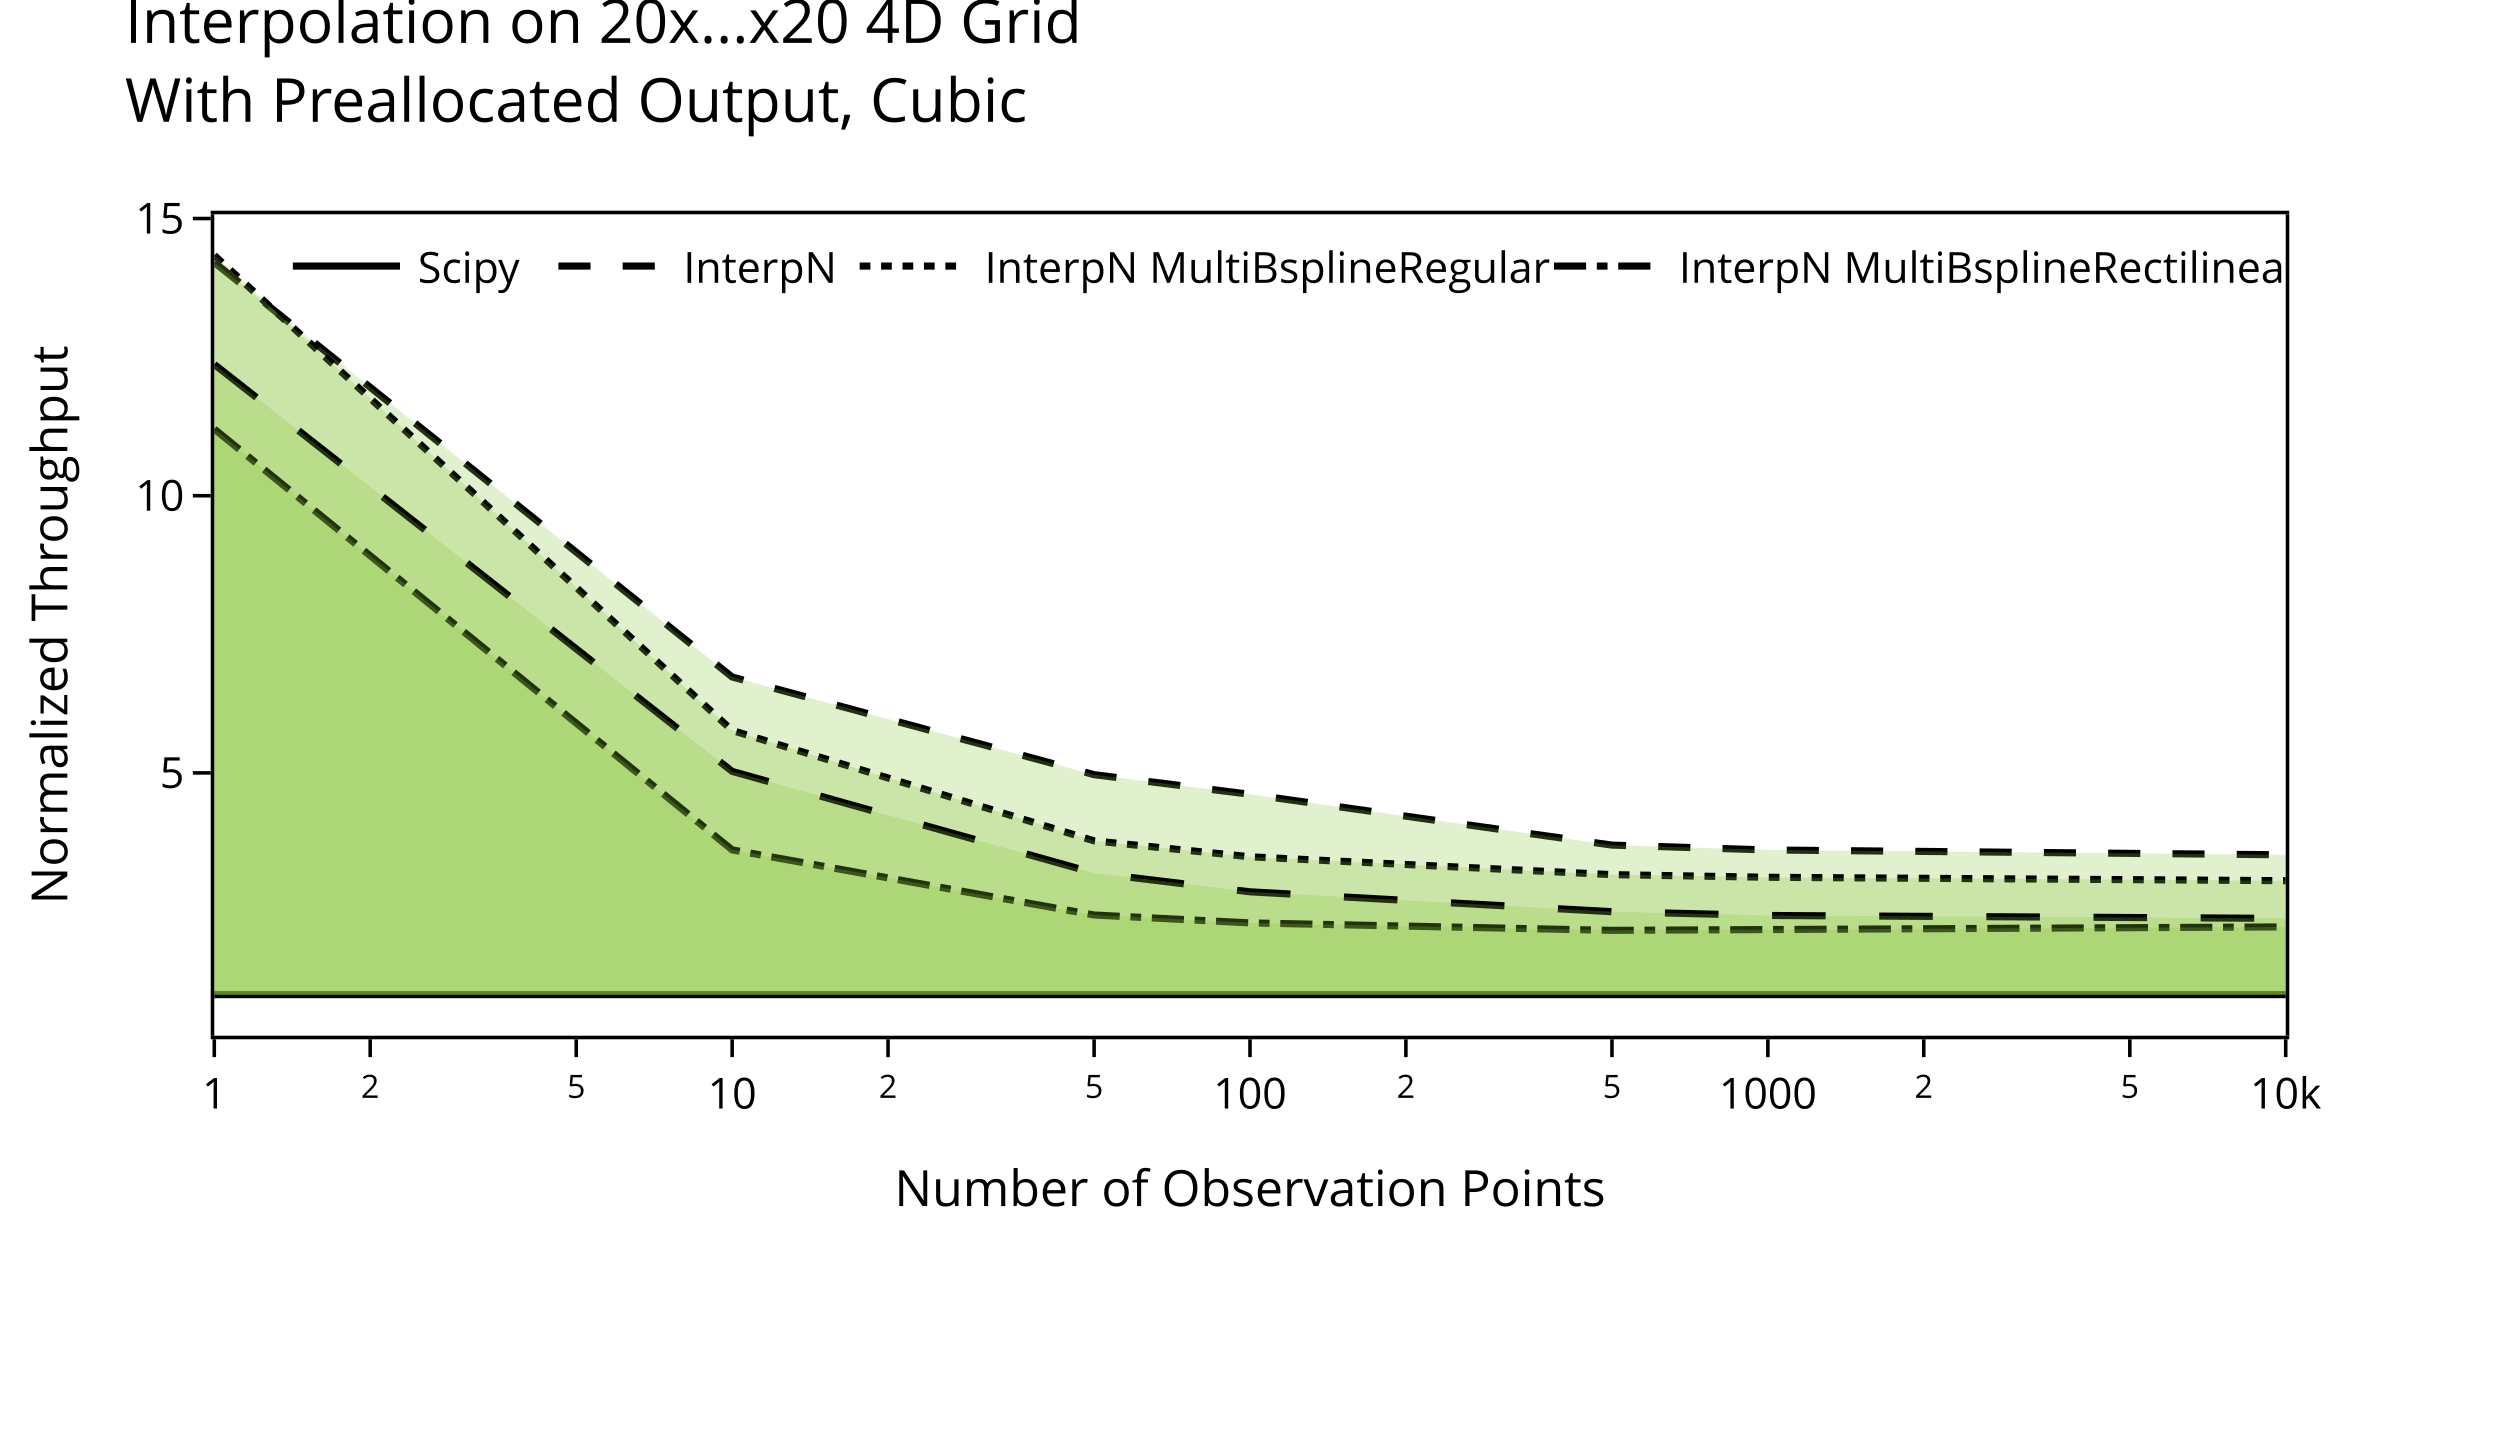
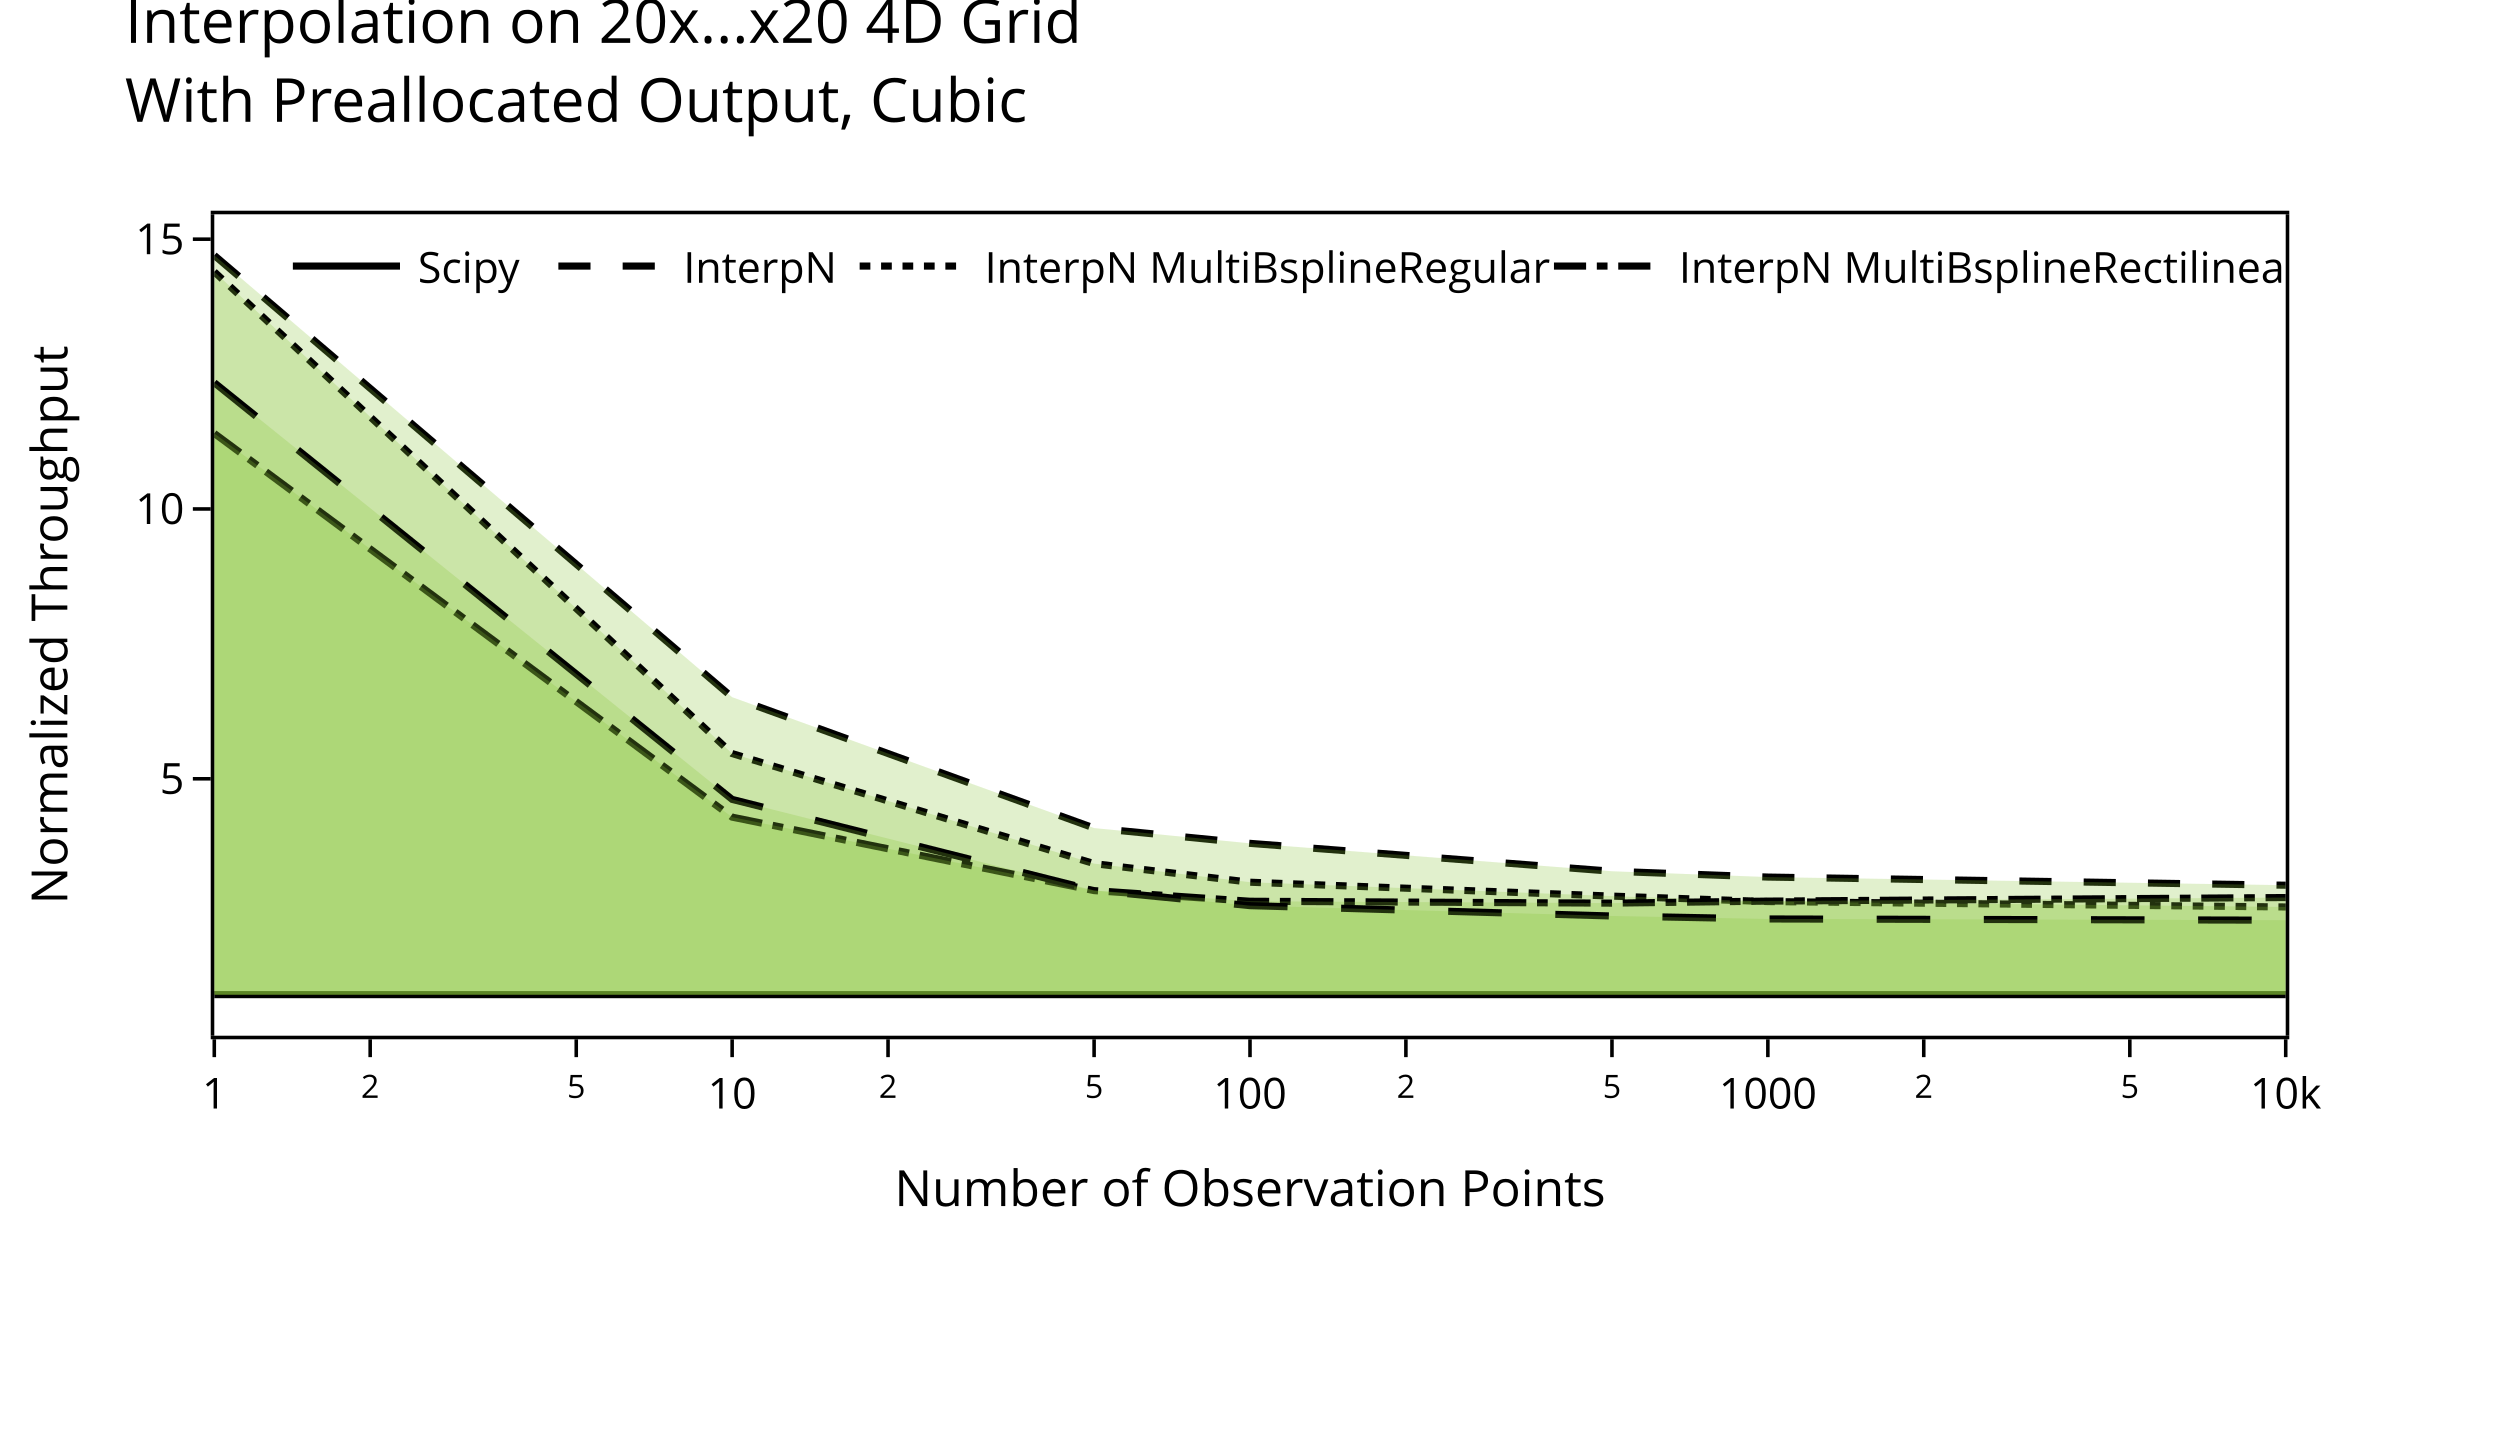
<svg xmlns="http://www.w3.org/2000/svg" class="main-svg" width="700" height="400" style="" viewBox="0 0 700 400">
  <rect x="0" y="0" width="700" height="400" style="fill: rgb(0, 0, 0); fill-opacity: 0;" />
-   <defs id="defs-24093b">
+   <defs id="defs-dd8857">
    <g class="clips">
-       <clipPath id="clip24093bxyplot" class="plotclip">
+       <clipPath id="clipdd8857xyplot" class="plotclip">
        <rect width="580" height="230" />
      </clipPath>
-       <clipPath class="axesclip" id="clip24093bx">
+       <clipPath class="axesclip" id="clipdd8857x">
        <rect x="60" y="0" width="580" height="400" />
      </clipPath>
-       <clipPath class="axesclip" id="clip24093by">
+       <clipPath class="axesclip" id="clipdd8857y">
        <rect x="0" y="60" width="700" height="230" />
      </clipPath>
-       <clipPath class="axesclip" id="clip24093bxy">
+       <clipPath class="axesclip" id="clipdd8857xy">
        <rect x="60" y="60" width="580" height="230" />
      </clipPath>
    </g>
    <g class="gradients" />
    <g class="patterns" />
  </defs>
  <g class="bglayer">
    <rect class="bg" x="60" y="60" width="580" height="230" style="fill: rgb(0, 0, 0); fill-opacity: 0; stroke-width: 0;" />
  </g>
  <g class="layer-below">
    <g class="imagelayer" />
    <g class="shapelayer" />
  </g>
  <g class="cartesianlayer">
    <g class="subplot xy">
      <g class="layer-subplot">
        <g class="shapelayer" />
        <g class="imagelayer" />
      </g>
      <g class="minor-gridlayer">
        <g class="x" />
        <g class="y" />
      </g>
      <g class="gridlayer">
        <g class="x" />
        <g class="y" />
      </g>
      <g class="zerolinelayer" />
      <g class="layer-between">
        <g class="shapelayer" />
        <g class="imagelayer" />
      </g>
      <path class="xlines-below" />
      <path class="ylines-below" />
      <g class="overlines-below" />
      <g class="xaxislayer-below" />
      <g class="yaxislayer-below" />
      <g class="overaxes-below" />
      <g class="overplot">
-         <g class="xy" transform="translate(60,60)" clip-path="url(#clip24093bxyplot)">
+         <g class="xy" transform="translate(60,60)" clip-path="url(#clipdd8857xyplot)">
          <g class="scatterlayer mlayer">
-             <g class="trace scatter tracec8a0fc" style="stroke-miterlimit: 2; opacity: 1;">
+             <g class="trace scatter trace246f0a" style="stroke-miterlimit: 2; opacity: 1;">
              <g class="fills" />
              <g class="errorbars" />
              <g class="lines">
                <path class="js-line" d="M0,218.5L580,218.5" style="vector-effect: none; fill: none; stroke: rgb(0, 0, 0); stroke-opacity: 1; stroke-width: 2px; opacity: 1;" />
              </g>
              <g class="points" />
              <g class="text" />
            </g>
-             <g class="trace scatter trace483543" style="stroke-miterlimit: 2; opacity: 1;">
-               <g class="fills" />
-               <g class="errorbars" />
-               <g class="lines">
-                 <path class="js-line" d="M0,13.5L145,129.56L246.35,156.91L290,162.41L391.35,176.63L435,177.99L580,179.35" style="vector-effect: none; fill: none; stroke: rgb(0, 0, 0); stroke-opacity: 1; stroke-dasharray: 9px, 9px; stroke-width: 2px; opacity: 1;" />
-               </g>
-               <g class="points" />
-               <g class="text" />
-             </g>
-             <g class="trace scatter trace003043" style="stroke-miterlimit: 2; opacity: 1;">
+             <g class="trace scatter tracee1c6da" style="stroke-miterlimit: 2; opacity: 1;">
+               <g class="fills" />
+               <g class="errorbars" />
+               <g class="lines">
+                 <path class="js-line" d="M0,11.5L145,135.21L246.35,171.86L290,176.14L391.35,183.95L435,185.58L580,187.86" style="vector-effect: none; fill: none; stroke: rgb(0, 0, 0); stroke-opacity: 1; stroke-dasharray: 9px, 9px; stroke-width: 2px; opacity: 1;" />
+               </g>
+               <g class="points" />
+               <g class="text" />
+             </g>
+             <g class="trace scatter trace75659e" style="stroke-miterlimit: 2; opacity: 1;">
              <g class="fills">
                <g>
-                   <path class="js-fill" d="M0,13.5L145,129.56L246.35,156.91L290,162.41L391.35,176.63L435,177.99L580,179.35L580,218.5L435,218.5L0,218.5Z" style="fill: rgb(139, 196, 59); fill-opacity: 0.25; stroke-width: 0;" />
+                   <path class="js-fill" d="M0,11.5L145,135.21L246.35,171.86L290,176.14L391.35,183.95L435,185.58L580,187.86L580,218.5L435,218.5L0,218.5Z" style="fill: rgb(139, 196, 59); fill-opacity: 0.25; stroke-width: 0;" />
                </g>
              </g>
              <g class="errorbars" />
              <g class="lines">
-                 <path class="js-line" d="M0,13.5L145,129.56L246.35,156.91L290,162.41L391.35,176.63L435,177.99L580,179.35L580,218.5L435,218.5L0,218.5" style="vector-effect: none; fill: none; stroke: rgb(0, 204, 150); stroke-opacity: 1; stroke-width: 0px; opacity: 1;" />
-               </g>
-               <g class="points" />
-               <g class="text" />
-             </g>
-             <g class="trace scatter trace67aa7f" style="stroke-miterlimit: 2; opacity: 1;">
-               <g class="fills" />
-               <g class="errorbars" />
-               <g class="lines">
-                 <path class="js-line" d="M0,11.5L145,144.53L246.35,175.44L290,179.9L391.35,184.9L435,185.64L580,186.59" style="vector-effect: none; fill: none; stroke: rgb(0, 0, 0); stroke-opacity: 1; stroke-dasharray: 3px, 3px; stroke-width: 2px; opacity: 1;" />
-               </g>
-               <g class="points" />
-               <g class="text" />
-             </g>
-             <g class="trace scatter trace1981e2" style="stroke-miterlimit: 2; opacity: 1;">
+                 <path class="js-line" d="M0,11.5L145,135.21L246.35,171.86L290,176.14L391.35,183.95L435,185.58L580,187.86L580,218.5L435,218.5L0,218.5" style="vector-effect: none; fill: none; stroke: rgb(0, 204, 150); stroke-opacity: 1; stroke-width: 0px; opacity: 1;" />
+               </g>
+               <g class="points" />
+               <g class="text" />
+             </g>
+             <g class="trace scatter tracec7a8aa" style="stroke-miterlimit: 2; opacity: 1;">
+               <g class="fills" />
+               <g class="errorbars" />
+               <g class="lines">
+                 <path class="js-line" d="M0,16.11L145,151L246.35,181.82L290,187.02L391.35,190.91L435,192.44L580,193.95" style="vector-effect: none; fill: none; stroke: rgb(0, 0, 0); stroke-opacity: 1; stroke-dasharray: 3px, 3px; stroke-width: 2px; opacity: 1;" />
+               </g>
+               <g class="points" />
+               <g class="text" />
+             </g>
+             <g class="trace scatter traceb2402d" style="stroke-miterlimit: 2; opacity: 1;">
              <g class="fills">
                <g>
-                   <path class="js-fill" d="M0,11.5L145,144.53L246.35,175.44L290,179.9L391.35,184.9L435,185.64L580,186.59L580,218.5L435,218.5L0,218.5Z" style="fill: rgb(139, 196, 59); fill-opacity: 0.25; stroke-width: 0;" />
+                   <path class="js-fill" d="M0,16.11L145,151L246.35,181.82L290,187.02L391.35,190.91L435,192.44L580,193.95L580,218.5L435,218.5L0,218.5Z" style="fill: rgb(139, 196, 59); fill-opacity: 0.25; stroke-width: 0;" />
                </g>
              </g>
              <g class="errorbars" />
              <g class="lines">
-                 <path class="js-line" d="M0,11.5L145,144.53L246.35,175.44L290,179.9L391.35,184.9L435,185.64L580,186.59L580,218.5L435,218.5L0,218.5" style="vector-effect: none; fill: none; stroke: rgb(255, 161, 90); stroke-opacity: 1; stroke-width: 0px; opacity: 1;" />
-               </g>
-               <g class="points" />
-               <g class="text" />
-             </g>
-             <g class="trace scatter trace4e9843" style="stroke-miterlimit: 2; opacity: 1;">
-               <g class="fills" />
-               <g class="errorbars" />
-               <g class="lines">
-                 <path class="js-line" d="M0,60.13L145,177.96L246.35,196.2L290,198.41L391.35,200.5L580,199.53" style="vector-effect: none; fill: none; stroke: rgb(0, 0, 0); stroke-opacity: 1; stroke-dasharray: 9px, 3px, 3px, 3px; stroke-width: 2px; opacity: 1;" />
-               </g>
-               <g class="points" />
-               <g class="text" />
-             </g>
-             <g class="trace scatter trace82763c" style="stroke-miterlimit: 2; opacity: 1;">
+                 <path class="js-line" d="M0,16.11L145,151L246.35,181.82L290,187.02L391.35,190.91L435,192.44L580,193.95L580,218.5L435,218.5L0,218.5" style="vector-effect: none; fill: none; stroke: rgb(255, 161, 90); stroke-opacity: 1; stroke-width: 0px; opacity: 1;" />
+               </g>
+               <g class="points" />
+               <g class="text" />
+             </g>
+             <g class="trace scatter tracecf8556" style="stroke-miterlimit: 2; opacity: 1;">
+               <g class="fills" />
+               <g class="errorbars" />
+               <g class="lines">
+                 <path class="js-line" d="M0,61.36L145,168.8L246.35,189.37L290,192.35L391.35,192.88L435,192.31L580,191.31" style="vector-effect: none; fill: none; stroke: rgb(0, 0, 0); stroke-opacity: 1; stroke-dasharray: 9px, 3px, 3px, 3px; stroke-width: 2px; opacity: 1;" />
+               </g>
+               <g class="points" />
+               <g class="text" />
+             </g>
+             <g class="trace scatter trace574fa7" style="stroke-miterlimit: 2; opacity: 1;">
              <g class="fills">
                <g>
-                   <path class="js-fill" d="M0,60.13L145,177.96L246.35,196.2L290,198.41L391.35,200.5L580,199.53L580,218.5L0,218.5Z" style="fill: rgb(139, 196, 59); fill-opacity: 0.25; stroke-width: 0;" />
+                   <path class="js-fill" d="M0,61.36L145,168.8L246.35,189.37L290,192.35L391.35,192.88L435,192.31L580,191.31L580,218.5L435,218.5L0,218.5Z" style="fill: rgb(139, 196, 59); fill-opacity: 0.25; stroke-width: 0;" />
                </g>
              </g>
              <g class="errorbars" />
              <g class="lines">
-                 <path class="js-line" d="M0,60.13L145,177.96L246.35,196.2L290,198.41L391.35,200.5L580,199.53L580,218.5L0,218.5" style="vector-effect: none; fill: none; stroke: rgb(255, 102, 146); stroke-opacity: 1; stroke-width: 0px; opacity: 1;" />
-               </g>
-               <g class="points" />
-               <g class="text" />
-             </g>
-             <g class="trace scatter trace1a7257" style="stroke-miterlimit: 2; opacity: 1;">
-               <g class="fills" />
-               <g class="errorbars" />
-               <g class="lines">
-                 <path class="js-line" d="M0,42.03L145,155.99L246.35,184.44L290,189.71L391.35,195.28L435,196.33L580,197.15" style="vector-effect: none; fill: none; stroke: rgb(0, 0, 0); stroke-opacity: 1; stroke-dasharray: 15px, 15px; stroke-width: 2px; opacity: 1;" />
-               </g>
-               <g class="points" />
-               <g class="text" />
-             </g>
-             <g class="trace scatter tracee20a63" style="stroke-miterlimit: 2; opacity: 1;">
+                 <path class="js-line" d="M0,61.36L145,168.8L246.35,189.37L290,192.35L391.35,192.88L435,192.31L580,191.31L580,218.5L435,218.5L0,218.5" style="vector-effect: none; fill: none; stroke: rgb(255, 102, 146); stroke-opacity: 1; stroke-width: 0px; opacity: 1;" />
+               </g>
+               <g class="points" />
+               <g class="text" />
+             </g>
+             <g class="trace scatter trace3fd3f7" style="stroke-miterlimit: 2; opacity: 1;">
+               <g class="fills" />
+               <g class="errorbars" />
+               <g class="lines">
+                 <path class="js-line" d="M0,47.15L145,163.83L246.35,189.32L290,193.58L391.35,196.48L435,197.31L580,197.65" style="vector-effect: none; fill: none; stroke: rgb(0, 0, 0); stroke-opacity: 1; stroke-dasharray: 15px, 15px; stroke-width: 2px; opacity: 1;" />
+               </g>
+               <g class="points" />
+               <g class="text" />
+             </g>
+             <g class="trace scatter traceecfa3f" style="stroke-miterlimit: 2; opacity: 1;">
              <g class="fills">
                <g>
-                   <path class="js-fill" d="M0,42.03L145,155.99L246.35,184.44L290,189.71L391.35,195.28L435,196.33L580,197.15L580,218.5L435,218.5L0,218.5Z" style="fill: rgb(139, 196, 59); fill-opacity: 0.25; stroke-width: 0;" />
+                   <path class="js-fill" d="M0,47.15L145,163.83L246.35,189.32L290,193.58L391.35,196.48L435,197.31L580,197.65L580,218.5L435,218.5L0,218.5Z" style="fill: rgb(139, 196, 59); fill-opacity: 0.25; stroke-width: 0;" />
                </g>
              </g>
              <g class="errorbars" />
              <g class="lines">
-                 <path class="js-line" d="M0,42.03L145,155.99L246.35,184.44L290,189.71L391.35,195.28L435,196.33L580,197.15L580,218.5L435,218.5L0,218.5" style="vector-effect: none; fill: none; stroke: rgb(255, 151, 255); stroke-opacity: 1; stroke-width: 0px; opacity: 1;" />
+                 <path class="js-line" d="M0,47.15L145,163.83L246.35,189.32L290,193.58L391.35,196.48L435,197.31L580,197.65L580,218.5L435,218.5L0,218.5" style="vector-effect: none; fill: none; stroke: rgb(255, 151, 255); stroke-opacity: 1; stroke-width: 0px; opacity: 1;" />
              </g>
              <g class="points" />
              <g class="text" />
            </g>
          </g>
        </g>
      </g>
      <path class="xlines-above crisp" d="M59,290.5H641M59,59.5H641" style="fill: none; stroke-width: 1px; stroke: rgb(0, 0, 0); stroke-opacity: 1;" />
      <path class="ylines-above crisp" d="M59.5,60V290M640.5,60V290" style="fill: none; stroke-width: 1px; stroke: rgb(0, 0, 0); stroke-opacity: 1;" />
      <g class="overlines-above" />
      <g class="xaxislayer-above">
        <path class="xtick ticks crisp" d="M0,291v5" transform="translate(60,0)" style="stroke: rgb(0, 0, 0); stroke-opacity: 1; stroke-width: 1px;" />
        <path class="xtick ticks crisp" d="M0,291v5" transform="translate(103.65,0)" style="stroke: rgb(0, 0, 0); stroke-opacity: 1; stroke-width: 1px;" />
        <path class="xtick ticks crisp" d="M0,291v5" transform="translate(161.35,0)" style="stroke: rgb(0, 0, 0); stroke-opacity: 1; stroke-width: 1px;" />
        <path class="xtick ticks crisp" d="M0,291v5" transform="translate(205,0)" style="stroke: rgb(0, 0, 0); stroke-opacity: 1; stroke-width: 1px;" />
        <path class="xtick ticks crisp" d="M0,291v5" transform="translate(248.65,0)" style="stroke: rgb(0, 0, 0); stroke-opacity: 1; stroke-width: 1px;" />
        <path class="xtick ticks crisp" d="M0,291v5" transform="translate(306.35,0)" style="stroke: rgb(0, 0, 0); stroke-opacity: 1; stroke-width: 1px;" />
        <path class="xtick ticks crisp" d="M0,291v5" transform="translate(350,0)" style="stroke: rgb(0, 0, 0); stroke-opacity: 1; stroke-width: 1px;" />
        <path class="xtick ticks crisp" d="M0,291v5" transform="translate(393.65,0)" style="stroke: rgb(0, 0, 0); stroke-opacity: 1; stroke-width: 1px;" />
        <path class="xtick ticks crisp" d="M0,291v5" transform="translate(451.35,0)" style="stroke: rgb(0, 0, 0); stroke-opacity: 1; stroke-width: 1px;" />
        <path class="xtick ticks crisp" d="M0,291v5" transform="translate(495,0)" style="stroke: rgb(0, 0, 0); stroke-opacity: 1; stroke-width: 1px;" />
        <path class="xtick ticks crisp" d="M0,291v5" transform="translate(538.65,0)" style="stroke: rgb(0, 0, 0); stroke-opacity: 1; stroke-width: 1px;" />
        <path class="xtick ticks crisp" d="M0,291v5" transform="translate(596.35,0)" style="stroke: rgb(0, 0, 0); stroke-opacity: 1; stroke-width: 1px;" />
        <path class="xtick ticks crisp" d="M0,291v5" transform="translate(640,0)" style="stroke: rgb(0, 0, 0); stroke-opacity: 1; stroke-width: 1px;" />
        <g class="xtick">
          <text text-anchor="middle" x="0" y="310.4" transform="translate(60,0)" style="font-family: 'Open Sans', verdana, arial, sans-serif; font-size: 12px; fill: rgb(0, 0, 0); fill-opacity: 1; white-space: pre; opacity: 1;">1</text>
        </g>
        <g class="xtick">
          <text text-anchor="middle" x="0" y="307.4" style="font-family: 'Open Sans', verdana, arial, sans-serif; font-size: 9px; fill: rgb(0, 0, 0); fill-opacity: 1; white-space: pre; opacity: 1;" transform="translate(103.65,0)">2</text>
        </g>
        <g class="xtick">
          <text text-anchor="middle" x="0" y="307.4" style="font-family: 'Open Sans', verdana, arial, sans-serif; font-size: 9px; fill: rgb(0, 0, 0); fill-opacity: 1; white-space: pre; opacity: 1;" transform="translate(161.35,0)">5</text>
        </g>
        <g class="xtick">
          <text text-anchor="middle" x="0" y="310.4" style="font-family: 'Open Sans', verdana, arial, sans-serif; font-size: 12px; fill: rgb(0, 0, 0); fill-opacity: 1; white-space: pre; opacity: 1;" transform="translate(205,0)">10</text>
        </g>
        <g class="xtick">
          <text text-anchor="middle" x="0" y="307.4" style="font-family: 'Open Sans', verdana, arial, sans-serif; font-size: 9px; fill: rgb(0, 0, 0); fill-opacity: 1; white-space: pre; opacity: 1;" transform="translate(248.65,0)">2</text>
        </g>
        <g class="xtick">
          <text text-anchor="middle" x="0" y="307.4" style="font-family: 'Open Sans', verdana, arial, sans-serif; font-size: 9px; fill: rgb(0, 0, 0); fill-opacity: 1; white-space: pre; opacity: 1;" transform="translate(306.35,0)">5</text>
        </g>
        <g class="xtick">
          <text text-anchor="middle" x="0" y="310.4" style="font-family: 'Open Sans', verdana, arial, sans-serif; font-size: 12px; fill: rgb(0, 0, 0); fill-opacity: 1; white-space: pre; opacity: 1;" transform="translate(350,0)">100</text>
        </g>
        <g class="xtick">
          <text text-anchor="middle" x="0" y="307.4" style="font-family: 'Open Sans', verdana, arial, sans-serif; font-size: 9px; fill: rgb(0, 0, 0); fill-opacity: 1; white-space: pre; opacity: 1;" transform="translate(393.65,0)">2</text>
        </g>
        <g class="xtick">
          <text text-anchor="middle" x="0" y="307.4" style="font-family: 'Open Sans', verdana, arial, sans-serif; font-size: 9px; fill: rgb(0, 0, 0); fill-opacity: 1; white-space: pre; opacity: 1;" transform="translate(451.35,0)">5</text>
        </g>
        <g class="xtick">
          <text text-anchor="middle" x="0" y="310.4" style="font-family: 'Open Sans', verdana, arial, sans-serif; font-size: 12px; fill: rgb(0, 0, 0); fill-opacity: 1; white-space: pre; opacity: 1;" transform="translate(495,0)">1000</text>
        </g>
        <g class="xtick">
          <text text-anchor="middle" x="0" y="307.4" style="font-family: 'Open Sans', verdana, arial, sans-serif; font-size: 9px; fill: rgb(0, 0, 0); fill-opacity: 1; white-space: pre; opacity: 1;" transform="translate(538.65,0)">2</text>
        </g>
        <g class="xtick">
          <text text-anchor="middle" x="0" y="307.4" style="font-family: 'Open Sans', verdana, arial, sans-serif; font-size: 9px; fill: rgb(0, 0, 0); fill-opacity: 1; white-space: pre; opacity: 1;" transform="translate(596.35,0)">5</text>
        </g>
        <g class="xtick">
          <text text-anchor="middle" x="0" y="310.4" style="font-family: 'Open Sans', verdana, arial, sans-serif; font-size: 12px; fill: rgb(0, 0, 0); fill-opacity: 1; white-space: pre; opacity: 1;" transform="translate(640,0)">10k</text>
        </g>
      </g>
      <g class="yaxislayer-above">
-         <path class="ytick ticks crisp" d="M59,0h-5" transform="translate(0,216.41)" style="stroke: rgb(0, 0, 0); stroke-opacity: 1; stroke-width: 1px;" />
-         <path class="ytick ticks crisp" d="M59,0h-5" transform="translate(0,138.8)" style="stroke: rgb(0, 0, 0); stroke-opacity: 1; stroke-width: 1px;" />
-         <path class="ytick ticks crisp" d="M59,0h-5" transform="translate(0,61.19)" style="stroke: rgb(0, 0, 0); stroke-opacity: 1; stroke-width: 1px;" />
+         <path class="ytick ticks crisp" d="M59,0h-5" transform="translate(0,218.06)" style="stroke: rgb(0, 0, 0); stroke-opacity: 1; stroke-width: 1px;" />
+         <path class="ytick ticks crisp" d="M59,0h-5" transform="translate(0,142.51)" style="stroke: rgb(0, 0, 0); stroke-opacity: 1; stroke-width: 1px;" />
+         <path class="ytick ticks crisp" d="M59,0h-5" transform="translate(0,66.97)" style="stroke: rgb(0, 0, 0); stroke-opacity: 1; stroke-width: 1px;" />
        <g class="ytick">
-           <text text-anchor="end" x="51.6" y="4.2" transform="translate(0,216.41)" style="font-family: 'Open Sans', verdana, arial, sans-serif; font-size: 12px; fill: rgb(0, 0, 0); fill-opacity: 1; white-space: pre; opacity: 1;">5</text>
+           <text text-anchor="end" x="51.6" y="4.2" transform="translate(0,218.06)" style="font-family: 'Open Sans', verdana, arial, sans-serif; font-size: 12px; fill: rgb(0, 0, 0); fill-opacity: 1; white-space: pre; opacity: 1;">5</text>
        </g>
        <g class="ytick">
-           <text text-anchor="end" x="51.6" y="4.2" style="font-family: 'Open Sans', verdana, arial, sans-serif; font-size: 12px; fill: rgb(0, 0, 0); fill-opacity: 1; white-space: pre; opacity: 1;" transform="translate(0,138.8)">10</text>
+           <text text-anchor="end" x="51.6" y="4.2" style="font-family: 'Open Sans', verdana, arial, sans-serif; font-size: 12px; fill: rgb(0, 0, 0); fill-opacity: 1; white-space: pre; opacity: 1;" transform="translate(0,142.51)">10</text>
        </g>
        <g class="ytick">
-           <text text-anchor="end" x="51.6" y="4.2" style="font-family: 'Open Sans', verdana, arial, sans-serif; font-size: 12px; fill: rgb(0, 0, 0); fill-opacity: 1; white-space: pre; opacity: 1;" transform="translate(0,61.19)">15</text>
+           <text text-anchor="end" x="51.6" y="4.2" style="font-family: 'Open Sans', verdana, arial, sans-serif; font-size: 12px; fill: rgb(0, 0, 0); fill-opacity: 1; white-space: pre; opacity: 1;" transform="translate(0,66.97)">15</text>
        </g>
      </g>
      <g class="overaxes-above" />
    </g>
  </g>
  <g class="polarlayer" />
  <g class="smithlayer" />
  <g class="ternarylayer" />
  <g class="geolayer" />
  <g class="funnelarealayer" />
  <g class="pielayer" />
  <g class="iciclelayer" />
  <g class="treemaplayer" />
  <g class="sunburstlayer" />
  <g class="glimages" />
-   <defs id="topdefs-24093b">
+   <defs id="topdefs-dd8857">
    <g class="clips" />
-     <clipPath id="legend24093b">
+     <clipPath id="legenddd8857">
      <rect width="563" height="29" x="0" y="0" />
    </clipPath>
  </defs>
  <g class="layer-above">
    <g class="imagelayer" />
    <g class="shapelayer" />
  </g>
  <g class="infolayer">
    <g class="legend" pointer-events="all" transform="translate(77,60)">
      <rect class="bg" shape-rendering="crispEdges" width="563" height="29" x="0" y="0" style="stroke: rgb(68, 68, 68); stroke-opacity: 1; fill: rgb(0, 0, 0); fill-opacity: 0; stroke-width: 0px;" />
-       <g class="scrollbox" transform="" clip-path="url(#legend24093b)">
+       <g class="scrollbox" transform="" clip-path="url(#legenddd8857)">
        <g class="groups">
          <g class="traces" transform="translate(0,14.5)" style="opacity: 1;">
            <text class="legendtext" text-anchor="start" x="40" y="4.68" style="font-family: 'Open Sans', verdana, arial, sans-serif; font-size: 12px; fill: rgb(0, 0, 0); fill-opacity: 1; white-space: pre;">Scipy</text>
            <g class="layers" style="opacity: 1;">
              <g class="legendfill" />
              <g class="legendlines">
                <path class="js-line" d="M5,0h30" style="fill: none; stroke: rgb(0, 0, 0); stroke-opacity: 1; stroke-width: 2px;" />
              </g>
              <g class="legendsymbols">
                <g class="legendpoints" />
              </g>
            </g>
            <rect class="legendtoggle" x="0" y="-9.5" width="71.844" height="19" style="fill: rgb(0, 0, 0); fill-opacity: 0;" />
          </g>
          <g class="traces" transform="translate(74.34375,14.5)" style="opacity: 1;">
            <text class="legendtext" text-anchor="start" x="40" y="4.68" style="font-family: 'Open Sans', verdana, arial, sans-serif; font-size: 12px; fill: rgb(0, 0, 0); fill-opacity: 1; white-space: pre;">InterpN</text>
            <g class="layers" style="opacity: 1;">
              <g class="legendfill" />
              <g class="legendlines">
                <path class="js-line" d="M5,0h30" style="fill: none; stroke: rgb(0, 0, 0); stroke-opacity: 1; stroke-dasharray: 9px, 9px; stroke-width: 2px;" />
              </g>
              <g class="legendsymbols">
                <g class="legendpoints" />
              </g>
            </g>
            <rect class="legendtoggle" x="0" y="-9.5" width="81.859" height="19" style="fill: rgb(0, 0, 0); fill-opacity: 0;" />
          </g>
          <g class="traces" transform="translate(158.7031,14.5)" style="opacity: 1;">
            <text class="legendtext" text-anchor="start" x="40" y="4.68" style="font-family: 'Open Sans', verdana, arial, sans-serif; font-size: 12px; fill: rgb(0, 0, 0); fill-opacity: 1; white-space: pre;">InterpN MultiBsplineRegular</text>
            <g class="layers" style="opacity: 1;">
              <g class="legendfill" />
              <g class="legendlines">
                <path class="js-line" d="M5,0h30" style="fill: none; stroke: rgb(0, 0, 0); stroke-opacity: 1; stroke-dasharray: 3px, 3px; stroke-width: 2px;" />
              </g>
              <g class="legendsymbols">
                <g class="legendpoints" />
              </g>
            </g>
            <rect class="legendtoggle" x="0" y="-9.5" width="191.906" height="19" style="fill: rgb(0, 0, 0); fill-opacity: 0;" />
          </g>
          <g class="traces" transform="translate(353.1094,14.5)" style="opacity: 1;">
            <text class="legendtext" text-anchor="start" x="40" y="4.68" style="font-family: 'Open Sans', verdana, arial, sans-serif; font-size: 12px; fill: rgb(0, 0, 0); fill-opacity: 1; white-space: pre;">InterpN MultiBsplineRectilinear</text>
            <g class="layers" style="opacity: 1;">
              <g class="legendfill" />
              <g class="legendlines">
                <path class="js-line" d="M5,0h30" style="fill: none; stroke: rgb(0, 0, 0); stroke-opacity: 1; stroke-dasharray: 9px, 3px, 3px, 3px; stroke-width: 2px;" />
              </g>
              <g class="legendsymbols">
                <g class="legendpoints" />
              </g>
            </g>
            <rect class="legendtoggle" x="0" y="-9.5" width="206.578" height="19" style="fill: rgb(0, 0, 0); fill-opacity: 0;" />
          </g>
        </g>
      </g>
      <rect class="scrollbar" rx="20" ry="3" width="0" height="0" x="0" y="0" style="fill: rgb(128, 139, 164); fill-opacity: 1;" />
    </g>
    <g class="g-gtitle">
      <text class="gtitle" x="35" y="12" text-anchor="start" dy="0.7em" style="opacity: 1; font-family: 'Open Sans', verdana, arial, sans-serif; font-size: 17px; fill: rgb(0, 0, 0); fill-opacity: 1; white-space: pre;">
        <tspan class="line" dy="0em" x="35" y="12">Interpolation on 20x...x20 4D Grid</tspan>
        <tspan class="line" dy="1.3em" x="35" y="12">With Preallocated Output, Cubic</tspan>
      </text>
    </g>
    <g class="g-xtitle">
      <text class="xtitle" x="350" y="337.706" text-anchor="middle" style="opacity: 1; font-family: 'Open Sans', verdana, arial, sans-serif; font-size: 14px; fill: rgb(0, 0, 0); fill-opacity: 1; white-space: pre;">Number of Observation Points</text>
    </g>
    <g class="g-ytitle">
      <text class="ytitle" transform="rotate(-90,18.85,175)" x="18.85" y="175" text-anchor="middle" style="opacity: 1; font-family: 'Open Sans', verdana, arial, sans-serif; font-size: 14px; fill: rgb(0, 0, 0); fill-opacity: 1; white-space: pre;">Normalized Throughput</text>
    </g>
  </g>
</svg>
